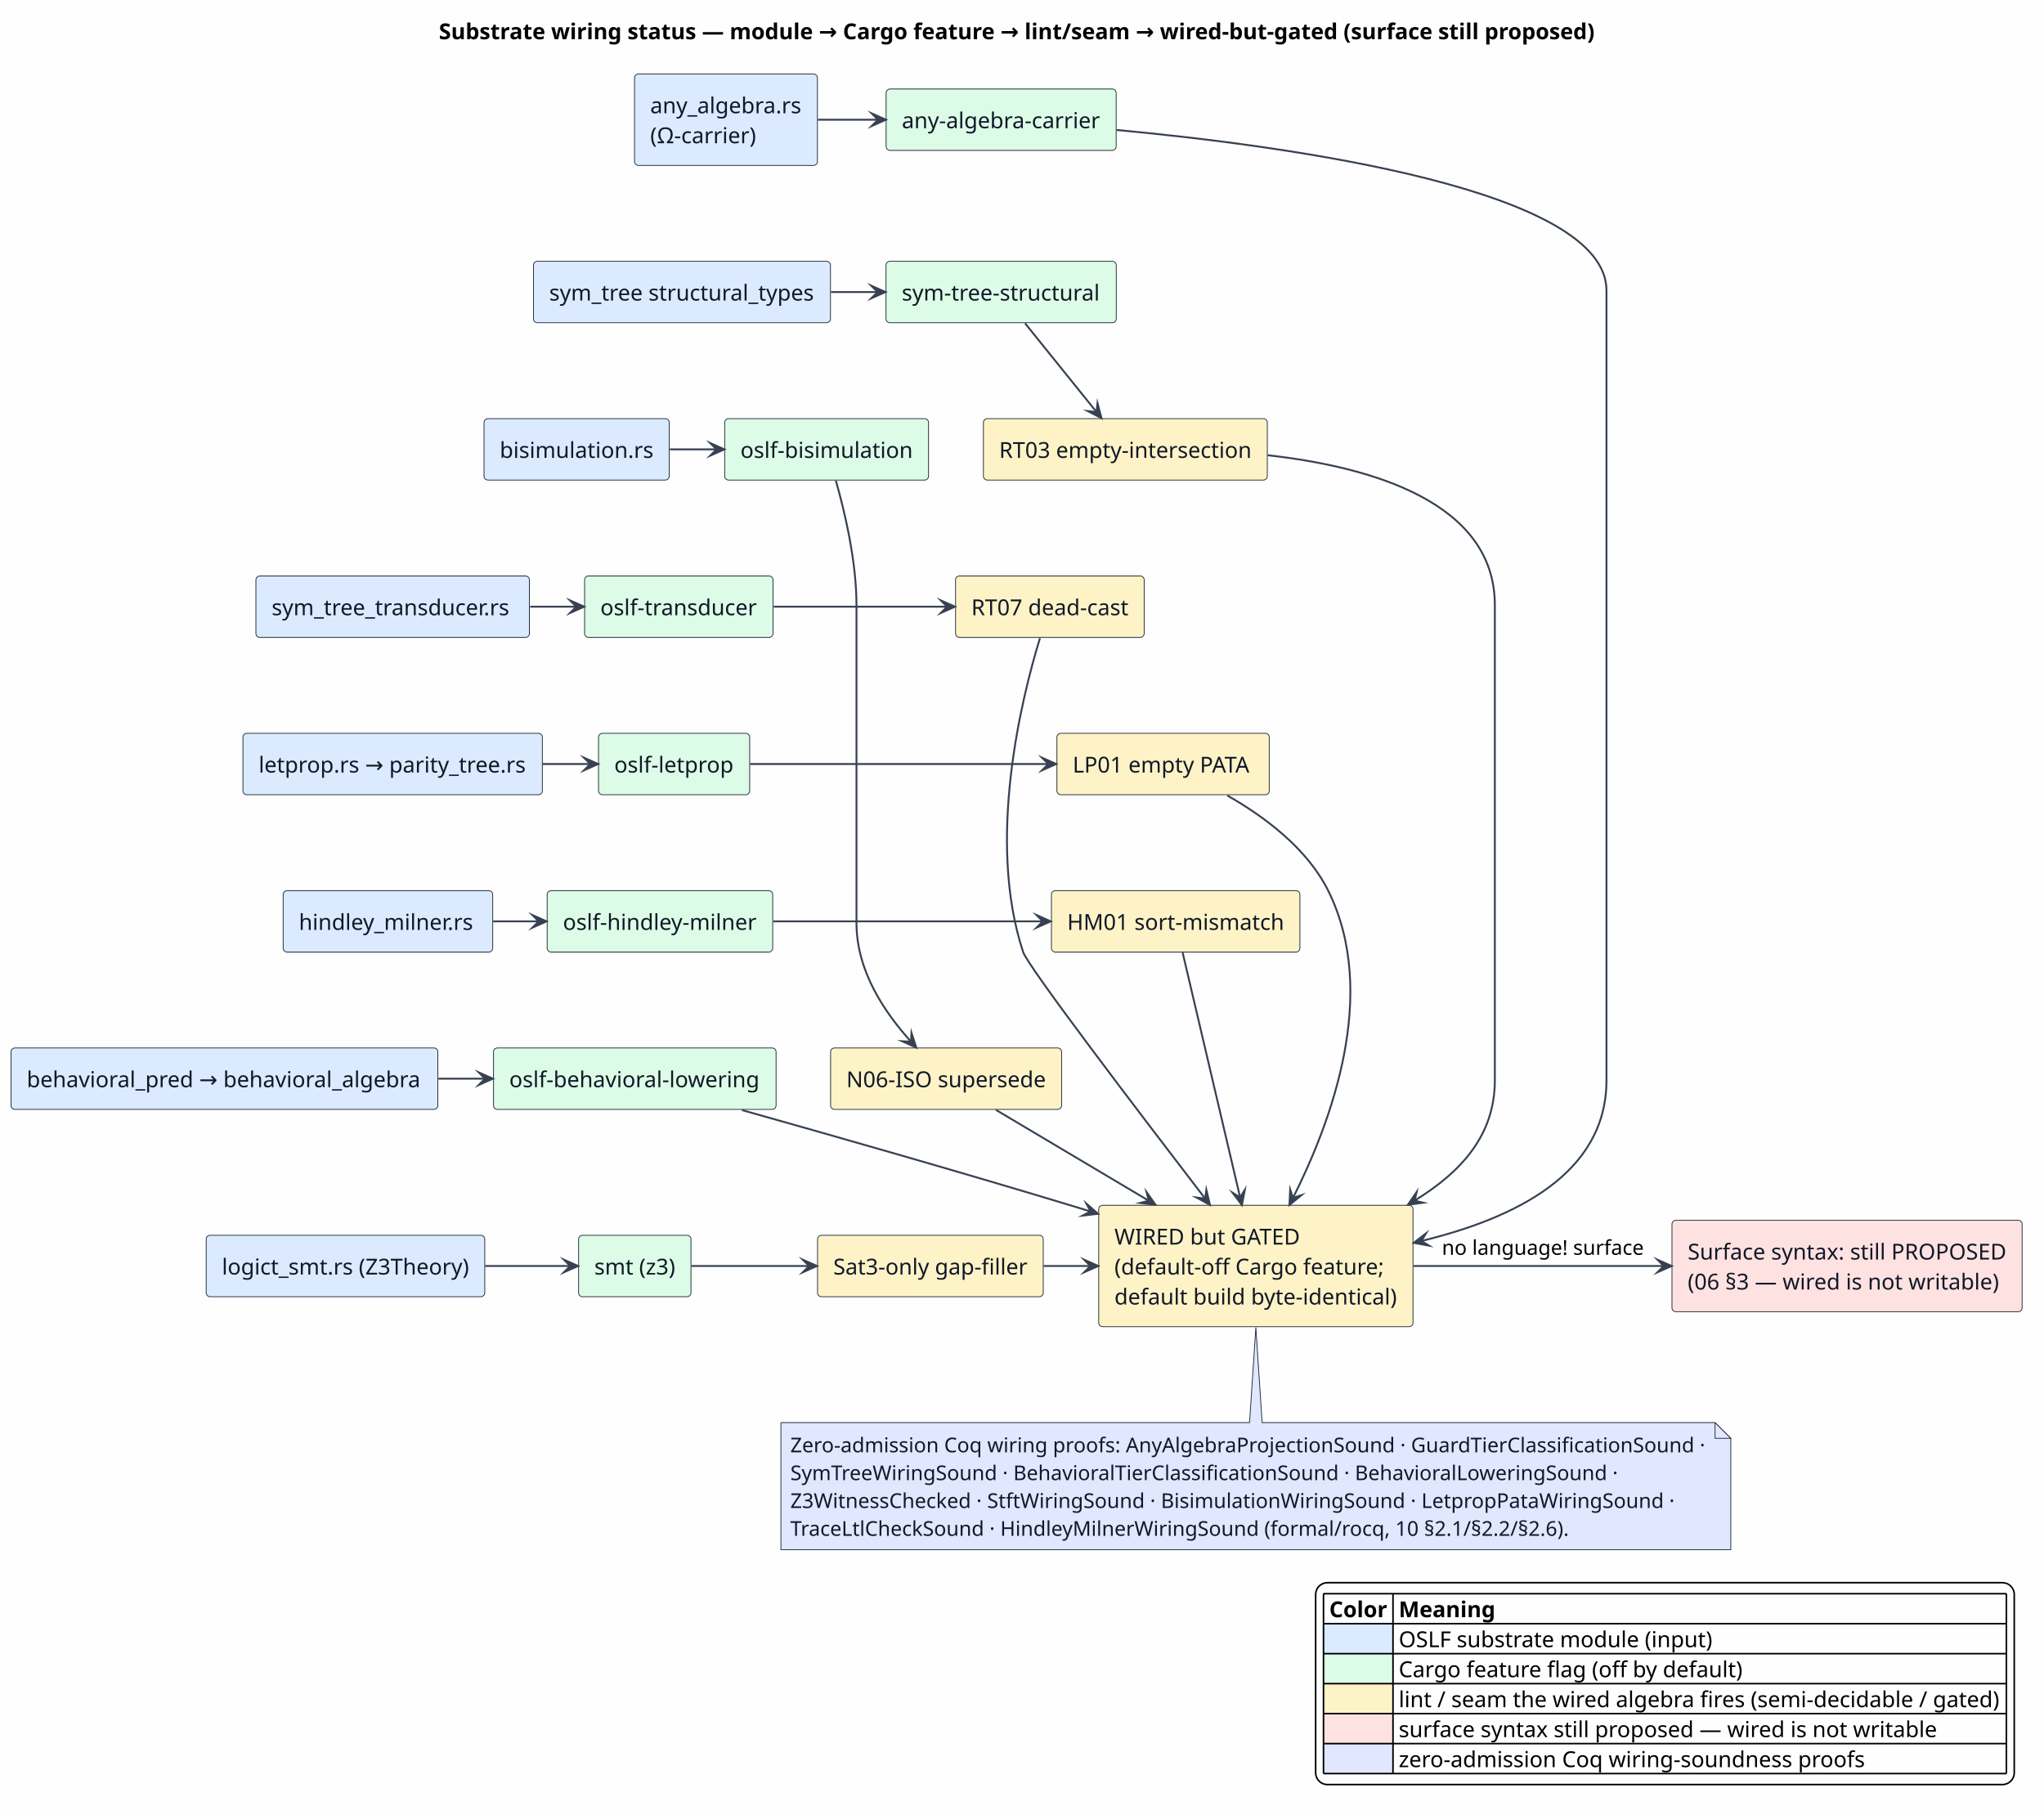
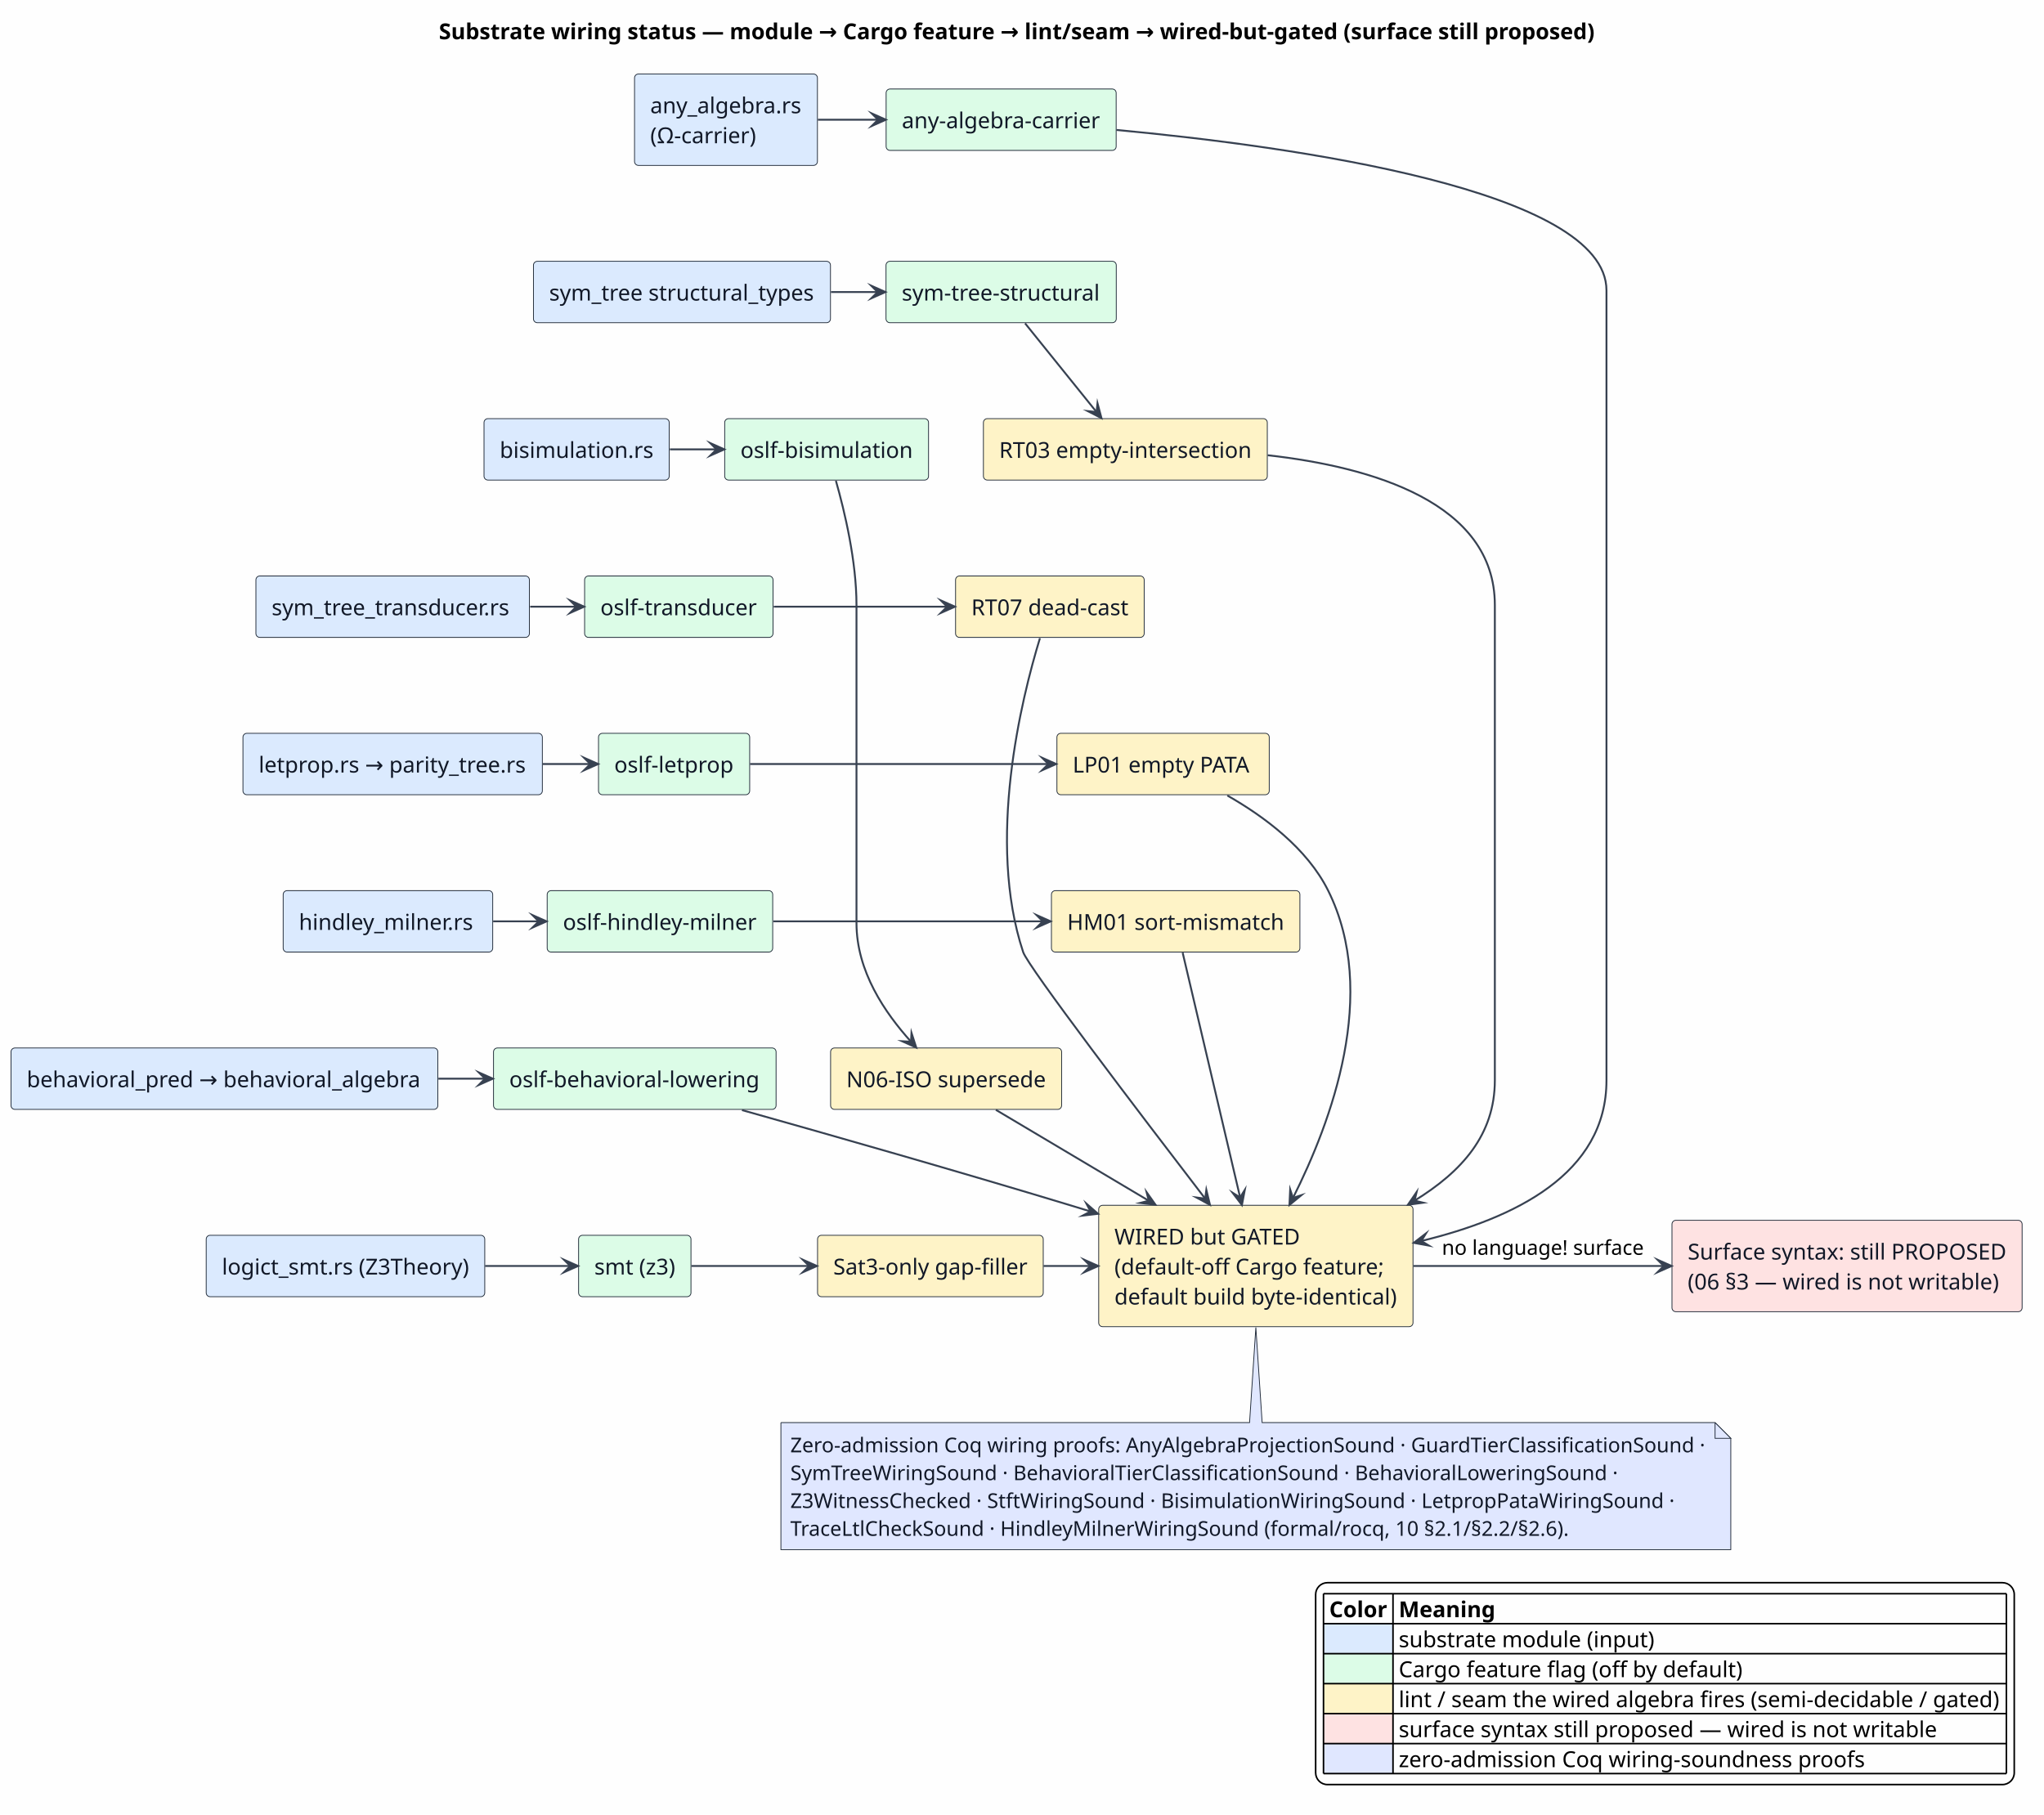
<svg xmlns="http://www.w3.org/2000/svg" contentStyleType="text/css" data-diagram-type="DESCRIPTION" height="1154px" preserveAspectRatio="none" style="width:1300px;height:1154px;background:#FEFEFE;" version="1.1" viewBox="0 0 1300 1154" width="1300px" zoomAndPan="magnify">
  <defs />
  <g>
    <rect fill="#FEFEFE" height="1154" style="stroke:none;stroke-width:1;" width="1300" x="0" y="0" />
    <g class="title" data-source-line="1">
      <text fill="#000000" font-family="sans-serif" font-size="14" font-weight="700" lengthAdjust="spacing" textLength="734.797" x="279.142" y="24.966">Substrate wiring status — module → Cargo feature → lint/seam → wired-but-gated (surface still proposed)</text>
    </g>
    <g class="entity" data-qualified-name="M_CAR" data-source-line="22" id="ent0001">
      <rect fill="#DBEAFE" height="58.136" rx="2.5" ry="2.5" style="stroke:#1F2937;stroke-width:0.5;" width="116.32" x="403.57" y="47.068" />
      <text fill="#111827" font-family="sans-serif" font-size="14" lengthAdjust="spacing" textLength="96.32" x="413.57" y="72.034">any_algebra.rs</text>
      <text fill="#111827" font-family="sans-serif" font-size="14" lengthAdjust="spacing" textLength="66.374" x="413.57" y="91.102">(Ω-carrier)</text>
    </g>
    <g class="entity" data-qualified-name="M_SYM" data-source-line="23" id="ent0002">
      <rect fill="#DBEAFE" height="39.068" rx="2.5" ry="2.5" style="stroke:#1F2937;stroke-width:0.5;" width="188.909" x="339.28" y="166.198" />
      <text fill="#111827" font-family="sans-serif" font-size="14" lengthAdjust="spacing" textLength="168.909" x="349.28" y="191.164">sym_tree structural_types</text>
    </g>
    <g class="entity" data-qualified-name="M_BIS" data-source-line="24" id="ent0003">
      <rect fill="#DBEAFE" height="39.068" rx="2.5" ry="2.5" style="stroke:#1F2937;stroke-width:0.5;" width="117.776" x="307.84" y="266.268" />
      <text fill="#111827" font-family="sans-serif" font-size="14" lengthAdjust="spacing" textLength="97.776" x="317.84" y="291.234">bisimulation.rs</text>
    </g>
    <g class="entity" data-qualified-name="M_TRA" data-source-line="25" id="ent0004">
      <rect fill="#DBEAFE" height="39.068" rx="2.5" ry="2.5" style="stroke:#1F2937;stroke-width:0.5;" width="173.943" x="162.76" y="366.338" />
      <text fill="#111827" font-family="sans-serif" font-size="14" lengthAdjust="spacing" textLength="153.943" x="172.76" y="391.304">sym_tree_transducer.rs</text>
    </g>
    <g class="entity" data-qualified-name="M_LET" data-source-line="26" id="ent0005">
      <rect fill="#DBEAFE" height="39.068" rx="2.5" ry="2.5" style="stroke:#1F2937;stroke-width:0.5;" width="190.42" x="154.52" y="466.408" />
      <text fill="#111827" font-family="sans-serif" font-size="14" lengthAdjust="spacing" textLength="170.42" x="164.52" y="491.374">letprop.rs → parity_tree.rs</text>
    </g>
    <g class="entity" data-qualified-name="M_HM" data-source-line="27" id="ent0006">
      <rect fill="#DBEAFE" height="39.068" rx="2.5" ry="2.5" style="stroke:#1F2937;stroke-width:0.5;" width="133.274" x="180.1" y="566.478" />
      <text fill="#111827" font-family="sans-serif" font-size="14" lengthAdjust="spacing" textLength="113.273" x="190.1" y="591.444">hindley_milner.rs</text>
    </g>
    <g class="entity" data-qualified-name="M_BL" data-source-line="28" id="ent0007">
      <rect fill="#DBEAFE" height="39.068" rx="2.5" ry="2.5" style="stroke:#1F2937;stroke-width:0.5;" width="271.466" x="7" y="666.538" />
      <text fill="#111827" font-family="sans-serif" font-size="14" lengthAdjust="spacing" textLength="251.466" x="17" y="691.504">behavioral_pred → behavioral_algebra</text>
    </g>
    <g class="entity" data-qualified-name="M_Z3" data-source-line="29" id="ent0008">
      <rect fill="#DBEAFE" height="39.068" rx="2.5" ry="2.5" style="stroke:#1F2937;stroke-width:0.5;" width="177.163" x="131.15" y="785.678" />
      <text fill="#111827" font-family="sans-serif" font-size="14" lengthAdjust="spacing" textLength="157.163" x="141.15" y="810.644">logict_smt.rs (Z3Theory)</text>
    </g>
    <g class="entity" data-qualified-name="F_CAR" data-source-line="32" id="ent0009">
      <rect fill="#DCFCE7" height="39.068" rx="2.5" ry="2.5" style="stroke:#1F2937;stroke-width:0.5;" width="146.308" x="563.58" y="56.598" />
      <text fill="#111827" font-family="sans-serif" font-size="14" lengthAdjust="spacing" textLength="126.308" x="573.58" y="81.564">any-algebra-carrier</text>
    </g>
    <g class="entity" data-qualified-name="F_SYM" data-source-line="33" id="ent0010">
      <rect fill="#DCFCE7" height="39.068" rx="2.5" ry="2.5" style="stroke:#1F2937;stroke-width:0.5;" width="146.447" x="563.51" y="166.198" />
      <text fill="#111827" font-family="sans-serif" font-size="14" lengthAdjust="spacing" textLength="126.448" x="573.51" y="191.164">sym-tree-structural</text>
    </g>
    <g class="entity" data-qualified-name="F_BIS" data-source-line="34" id="ent0011">
      <rect fill="#DCFCE7" height="39.068" rx="2.5" ry="2.5" style="stroke:#1F2937;stroke-width:0.5;" width="129.648" x="460.91" y="266.268" />
      <text fill="#111827" font-family="sans-serif" font-size="14" lengthAdjust="spacing" textLength="109.648" x="470.91" y="291.234">oslf-bisimulation</text>
    </g>
    <g class="entity" data-qualified-name="F_TRA" data-source-line="35" id="ent0012">
      <rect fill="#DCFCE7" height="39.068" rx="2.5" ry="2.5" style="stroke:#1F2937;stroke-width:0.5;" width="119.82" x="371.82" y="366.338" />
      <text fill="#111827" font-family="sans-serif" font-size="14" lengthAdjust="spacing" textLength="99.82" x="381.82" y="391.304">oslf-transducer</text>
    </g>
    <g class="entity" data-qualified-name="F_LET" data-source-line="36" id="ent0013">
      <rect fill="#DCFCE7" height="39.068" rx="2.5" ry="2.5" style="stroke:#1F2937;stroke-width:0.5;" width="96.146" x="380.66" y="466.408" />
      <text fill="#111827" font-family="sans-serif" font-size="14" lengthAdjust="spacing" textLength="76.146" x="390.66" y="491.374">oslf-letprop</text>
    </g>
    <g class="entity" data-qualified-name="F_HM" data-source-line="37" id="ent0014">
      <rect fill="#DCFCE7" height="39.068" rx="2.5" ry="2.5" style="stroke:#1F2937;stroke-width:0.5;" width="143.438" x="348.01" y="566.478" />
      <text fill="#111827" font-family="sans-serif" font-size="14" lengthAdjust="spacing" textLength="123.438" x="358.01" y="591.444">oslf-hindley-milner</text>
    </g>
    <g class="entity" data-qualified-name="F_BL" data-source-line="38" id="ent0015">
      <rect fill="#DCFCE7" height="39.068" rx="2.5" ry="2.5" style="stroke:#1F2937;stroke-width:0.5;" width="179.711" x="313.88" y="666.538" />
      <text fill="#111827" font-family="sans-serif" font-size="14" lengthAdjust="spacing" textLength="159.711" x="323.88" y="691.504">oslf-behavioral-lowering</text>
    </g>
    <g class="entity" data-qualified-name="F_Z3" data-source-line="39" id="ent0016">
      <rect fill="#DCFCE7" height="39.068" rx="2.5" ry="2.5" style="stroke:#1F2937;stroke-width:0.5;" width="71.478" x="367.99" y="785.678" />
      <text fill="#111827" font-family="sans-serif" font-size="14" lengthAdjust="spacing" textLength="51.478" x="377.99" y="810.644">smt (z3)</text>
    </g>
    <g class="entity" data-qualified-name="L_RT03" data-source-line="42" id="ent0017">
      <rect fill="#FEF3C7" height="39.068" rx="2.5" ry="2.5" style="stroke:#1F2937;stroke-width:0.5;" width="180.551" x="625.46" y="266.268" />
      <text fill="#111827" font-family="sans-serif" font-size="14" lengthAdjust="spacing" textLength="160.551" x="635.46" y="291.234">RT03 empty-intersection</text>
    </g>
    <g class="entity" data-qualified-name="L_RT07" data-source-line="43" id="ent0018">
      <rect fill="#FEF3C7" height="39.068" rx="2.5" ry="2.5" style="stroke:#1F2937;stroke-width:0.5;" width="119.96" x="607.75" y="366.338" />
      <text fill="#111827" font-family="sans-serif" font-size="14" lengthAdjust="spacing" textLength="99.96" x="617.75" y="391.304">RT07 dead-cast</text>
    </g>
    <g class="entity" data-qualified-name="L_LP01" data-source-line="44" id="ent0019">
      <rect fill="#FEF3C7" height="39.068" rx="2.5" ry="2.5" style="stroke:#1F2937;stroke-width:0.5;" width="135.038" x="672.21" y="466.408" />
      <text fill="#111827" font-family="sans-serif" font-size="14" lengthAdjust="spacing" textLength="115.038" x="682.21" y="491.374">LP01 empty PATA</text>
    </g>
    <g class="entity" data-qualified-name="L_HM01" data-source-line="45" id="ent0020">
      <rect fill="#FEF3C7" height="39.068" rx="2.5" ry="2.5" style="stroke:#1F2937;stroke-width:0.5;" width="158.025" x="668.72" y="566.478" />
      <text fill="#111827" font-family="sans-serif" font-size="14" lengthAdjust="spacing" textLength="138.025" x="678.72" y="591.444">HM01 sort-mismatch</text>
    </g>
    <g class="entity" data-qualified-name="L_N06" data-source-line="46" id="ent0021">
      <rect fill="#FEF3C7" height="39.068" rx="2.5" ry="2.5" style="stroke:#1F2937;stroke-width:0.5;" width="146.923" x="528.27" y="666.538" />
      <text fill="#111827" font-family="sans-serif" font-size="14" lengthAdjust="spacing" textLength="126.924" x="538.27" y="691.504">N06-ISO supersede</text>
    </g>
    <g class="entity" data-qualified-name="L_SAT" data-source-line="47" id="ent0022">
      <rect fill="#FEF3C7" height="39.068" rx="2.5" ry="2.5" style="stroke:#1F2937;stroke-width:0.5;" width="143.536" x="519.97" y="785.678" />
      <text fill="#111827" font-family="sans-serif" font-size="14" lengthAdjust="spacing" textLength="123.535" x="529.97" y="810.644">Sat3-only gap-filler</text>
    </g>
    <g class="entity" data-qualified-name="WG" data-source-line="50" id="ent0023">
      <rect fill="#FEF3C7" height="77.204" rx="2.5" ry="2.5" style="stroke:#1F2937;stroke-width:0.5;" width="199.899" x="698.78" y="766.608" />
      <text fill="#111827" font-family="sans-serif" font-size="14" lengthAdjust="spacing" textLength="118.999" x="708.78" y="791.574">WIRED but GATED</text>
      <text fill="#111827" font-family="sans-serif" font-size="14" lengthAdjust="spacing" textLength="171.849" x="708.78" y="810.642">(default-off Cargo feature;</text>
      <text fill="#111827" font-family="sans-serif" font-size="14" lengthAdjust="spacing" textLength="179.899" x="708.78" y="829.71">default build byte-identical)</text>
    </g>
    <g class="entity" data-qualified-name="PROP" data-source-line="51" id="ent0024">
      <rect fill="#FEE2E2" height="58.136" rx="2.5" ry="2.5" style="stroke:#1F2937;stroke-width:0.5;" width="222.691" x="1063.39" y="776.148" />
      <text fill="#111827" font-family="sans-serif" font-size="14" lengthAdjust="spacing" textLength="202.691" x="1073.39" y="801.114">Surface syntax: still PROPOSED</text>
      <text fill="#111827" font-family="sans-serif" font-size="14" lengthAdjust="spacing" textLength="198.267" x="1073.39" y="820.182">(06 §3 — wired is not writable)</text>
    </g>
    <g class="entity" data-qualified-name="GMN67" data-source-line="102" id="ent0068">
      <path d="M496.67,904.818 L496.67,985.642 A0,0 0 0 0 496.67,985.642 L1100.798,985.642 A0,0 0 0 0 1100.798,985.642 L1100.798,914.818 L1090.798,904.818 L802.73,904.818 L798.73,844.288 L794.73,904.818 L496.67,904.818 A0,0 0 0 0 496.67,904.818" fill="#E0E7FF" style="stroke:#1F2937;stroke-width:0.5;" />
      <path d="M1090.798,904.818 L1090.798,914.818 L1100.798,914.818 L1090.798,904.818" fill="#E0E7FF" style="stroke:#1F2937;stroke-width:0.5;" />
      <text fill="#111827" font-family="sans-serif" font-size="13" lengthAdjust="spacing" textLength="583.128" x="502.67" y="923.715">Zero-admission Coq wiring proofs: AnyAlgebraProjectionSound · GuardTierClassificationSound ·</text>
      <text fill="#111827" font-family="sans-serif" font-size="13" lengthAdjust="spacing" textLength="528.06" x="502.67" y="941.421">SymTreeWiringSound · BehavioralTierClassificationSound · BehavioralLoweringSound ·</text>
      <text fill="#111827" font-family="sans-serif" font-size="13" lengthAdjust="spacing" textLength="562.666" x="502.67" y="959.127">Z3WitnessChecked · StftWiringSound · BisimulationWiringSound · LetpropPataWiringSound ·</text>
      <text fill="#111827" font-family="sans-serif" font-size="13" lengthAdjust="spacing" textLength="496.561" x="502.67" y="976.833">TraceLtlCheckSound · HindleyMilnerWiringSound (formal/rocq, 10 §2.1/§2.2/§2.6).</text>
    </g>
    <g class="link" data-entity-1="ent0001" data-entity-2="ent0009" data-link-type="dependency" data-source-line="53" id="lnk25">
      <path d="M520.18,76.138 C534.6,76.138 544.01,76.138 558.43,76.138" fill="none" id="M_CAR-to-F_CAR" style="stroke:#374151;stroke-width:1.2;" />
      <polygon fill="#374151" points="563.43,76.138,554.43,72.138,558.43,76.138,554.43,80.138,563.43,76.138" style="stroke:#374151;stroke-width:1.2;stroke-linejoin:miter;stroke-miterlimit:10;" />
    </g>
    <g class="link" data-entity-1="ent0002" data-entity-2="ent0010" data-link-type="dependency" data-source-line="54" id="lnk26">
      <path d="M528.49,185.738 C540.05,185.738 546.61,185.738 558.16,185.738" fill="none" id="M_SYM-to-F_SYM" style="stroke:#374151;stroke-width:1.2;" />
      <polygon fill="#374151" points="563.16,185.738,554.16,181.738,558.16,185.738,554.16,189.738,563.16,185.738" style="stroke:#374151;stroke-width:1.2;stroke-linejoin:miter;stroke-miterlimit:10;" />
    </g>
    <g class="link" data-entity-1="ent0003" data-entity-2="ent0011" data-link-type="dependency" data-source-line="55" id="lnk27">
      <path d="M426.05,285.808 C437.6,285.808 444.15,285.808 455.7,285.808" fill="none" id="M_BIS-to-F_BIS" style="stroke:#374151;stroke-width:1.2;" />
      <polygon fill="#374151" points="460.7,285.808,451.7,281.808,455.7,285.808,451.7,289.808,460.7,285.808" style="stroke:#374151;stroke-width:1.2;stroke-linejoin:miter;stroke-miterlimit:10;" />
    </g>
    <g class="link" data-entity-1="ent0004" data-entity-2="ent0012" data-link-type="dependency" data-source-line="56" id="lnk28">
      <path d="M337.18,385.868 C348.63,385.868 355.08,385.868 366.53,385.868" fill="none" id="M_TRA-to-F_TRA" style="stroke:#374151;stroke-width:1.2;" />
      <polygon fill="#374151" points="371.53,385.868,362.53,381.868,366.53,385.868,362.53,389.868,371.53,385.868" style="stroke:#374151;stroke-width:1.2;stroke-linejoin:miter;stroke-miterlimit:10;" />
    </g>
    <g class="link" data-entity-1="ent0005" data-entity-2="ent0013" data-link-type="dependency" data-source-line="57" id="lnk29">
      <path d="M345.18,485.938 C356.93,485.938 363.68,485.938 375.43,485.938" fill="none" id="M_LET-to-F_LET" style="stroke:#374151;stroke-width:1.2;" />
      <polygon fill="#374151" points="380.43,485.938,371.43,481.938,375.43,485.938,371.43,489.938,380.43,485.938" style="stroke:#374151;stroke-width:1.2;stroke-linejoin:miter;stroke-miterlimit:10;" />
    </g>
    <g class="link" data-entity-1="ent0006" data-entity-2="ent0014" data-link-type="dependency" data-source-line="58" id="lnk30">
      <path d="M313.64,586.008 C324.96,586.008 331.29,586.008 342.62,586.008" fill="none" id="M_HM-to-F_HM" style="stroke:#374151;stroke-width:1.2;" />
      <polygon fill="#374151" points="347.62,586.008,338.62,582.008,342.62,586.008,338.62,590.008,347.62,586.008" style="stroke:#374151;stroke-width:1.2;stroke-linejoin:miter;stroke-miterlimit:10;" />
    </g>
    <g class="link" data-entity-1="ent0007" data-entity-2="ent0015" data-link-type="dependency" data-source-line="59" id="lnk31">
      <path d="M278.84,686.078 C290.39,686.078 296.93,686.078 308.48,686.078" fill="none" id="M_BL-to-F_BL" style="stroke:#374151;stroke-width:1.2;" />
      <polygon fill="#374151" points="313.48,686.078,304.48,682.078,308.48,686.078,304.48,690.078,313.48,686.078" style="stroke:#374151;stroke-width:1.2;stroke-linejoin:miter;stroke-miterlimit:10;" />
    </g>
    <g class="link" data-entity-1="ent0008" data-entity-2="ent0016" data-link-type="dependency" data-source-line="60" id="lnk32">
      <path d="M308.5,805.208 C328.21,805.208 342.93,805.208 362.65,805.208" fill="none" id="M_Z3-to-F_Z3" style="stroke:#374151;stroke-width:1.2;" />
      <polygon fill="#374151" points="367.65,805.208,358.65,801.208,362.65,805.208,358.65,809.208,367.65,805.208" style="stroke:#374151;stroke-width:1.2;stroke-linejoin:miter;stroke-miterlimit:10;" />
    </g>
    <g class="link" data-entity-1="ent0010" data-entity-2="ent0017" data-link-type="dependency" data-source-line="62" id="lnk33">
      <path d="M651.96,205.648 C665.95,223.008 683.433,244.714 697.413,262.065" fill="none" id="F_SYM-to-L_RT03" style="stroke:#374151;stroke-width:1.2;" />
      <polygon fill="#374151" points="700.55,265.958,698.018,256.44,697.413,262.065,691.788,261.46,700.55,265.958" style="stroke:#374151;stroke-width:1.2;stroke-linejoin:miter;stroke-miterlimit:10;" />
    </g>
    <g class="link" data-entity-1="ent0012" data-entity-2="ent0018" data-link-type="dependency" data-source-line="63" id="lnk34">
      <path d="M492.12,385.868 C530.53,385.868 563.95,385.868 602.36,385.868" fill="none" id="F_TRA-to-L_RT07" style="stroke:#374151;stroke-width:1.2;" />
      <polygon fill="#374151" points="607.36,385.868,598.36,381.868,602.36,385.868,598.36,389.868,607.36,385.868" style="stroke:#374151;stroke-width:1.2;stroke-linejoin:miter;stroke-miterlimit:10;" />
    </g>
    <g class="link" data-entity-1="ent0013" data-entity-2="ent0019" data-link-type="dependency" data-source-line="64" id="lnk35">
      <path d="M477.02,485.938 C541.93,485.938 601.84,485.938 666.75,485.938" fill="none" id="F_LET-to-L_LP01" style="stroke:#374151;stroke-width:1.2;" />
      <polygon fill="#374151" points="671.75,485.938,662.75,481.938,666.75,485.938,662.75,489.938,671.75,485.938" style="stroke:#374151;stroke-width:1.2;stroke-linejoin:miter;stroke-miterlimit:10;" />
    </g>
    <g class="link" data-entity-1="ent0014" data-entity-2="ent0020" data-link-type="dependency" data-source-line="65" id="lnk36">
      <path d="M491.8,586.008 C550.62,586.008 604.44,586.008 663.25,586.008" fill="none" id="F_HM-to-L_HM01" style="stroke:#374151;stroke-width:1.2;" />
      <polygon fill="#374151" points="668.25,586.008,659.25,582.008,663.25,586.008,659.25,590.008,668.25,586.008" style="stroke:#374151;stroke-width:1.2;stroke-linejoin:miter;stroke-miterlimit:10;" />
    </g>
    <g class="link" data-entity-1="ent0011" data-entity-2="ent0021" data-link-type="dependency" data-source-line="66" id="lnk37">
      <path d="M531.64,305.758 C537.22,325.358 544.73,356.948 544.73,384.868 C544.73,384.868 544.73,384.868 544.73,587.008 C544.73,617.928 562.831,644.086 579.411,662.566" fill="none" id="F_BIS-to-L_N06" style="stroke:#374151;stroke-width:1.2;" />
      <polygon fill="#374151" points="582.75,666.288,579.717,656.918,579.411,662.566,573.762,662.26,582.75,666.288" style="stroke:#374151;stroke-width:1.2;stroke-linejoin:miter;stroke-miterlimit:10;" />
    </g>
    <g class="link" data-entity-1="ent0016" data-entity-2="ent0022" data-link-type="dependency" data-source-line="67" id="lnk38">
      <path d="M439.72,805.208 C466.34,805.208 487.96,805.208 514.58,805.208" fill="none" id="F_Z3-to-L_SAT" style="stroke:#374151;stroke-width:1.2;" />
      <polygon fill="#374151" points="519.58,805.208,510.58,801.208,514.58,805.208,510.58,809.208,519.58,805.208" style="stroke:#374151;stroke-width:1.2;stroke-linejoin:miter;stroke-miterlimit:10;" />
    </g>
    <g class="link" data-entity-1="ent0009" data-entity-2="ent0023" data-link-type="dependency" data-source-line="69" id="lnk39">
      <path d="M710.05,82.648 C821.76,93.088 1021.73,120.718 1021.73,184.738 C1021.73,184.738 1021.73,184.738 1021.73,687.078 C1021.73,746.768 963.189,774.928 903.999,789.308" fill="none" id="F_CAR-to-WG" style="stroke:#374151;stroke-width:1.2;" />
      <polygon fill="#374151" points="899.14,790.488,908.83,792.25,903.999,789.308,906.941,784.476,899.14,790.488" style="stroke:#374151;stroke-width:1.2;stroke-linejoin:miter;stroke-miterlimit:10;" />
    </g>
    <g class="link" data-entity-1="ent0015" data-entity-2="ent0023" data-link-type="dependency" data-source-line="70" id="lnk40">
      <path d="M471.91,706.058 C528.08,721.838 609.74,745.108 680.73,766.608 C686.49,768.358 687.635,768.686 693.595,770.536" fill="none" id="F_BL-to-WG" style="stroke:#374151;stroke-width:1.2;" />
      <polygon fill="#374151" points="698.37,772.018,690.96,765.53,693.595,770.536,688.589,773.17,698.37,772.018" style="stroke:#374151;stroke-width:1.2;stroke-linejoin:miter;stroke-miterlimit:10;" />
    </g>
    <g class="link" data-entity-1="ent0017" data-entity-2="ent0023" data-link-type="dependency" data-source-line="71" id="lnk41">
      <path d="M806.25,289.538 C872.45,296.968 950.73,319.558 950.73,384.868 C950.73,384.868 950.73,384.868 950.73,687.078 C950.73,721.888 929.666,745.174 899.686,763.654" fill="none" id="L_RT03-to-WG" style="stroke:#374151;stroke-width:1.2;" />
      <polygon fill="#374151" points="895.43,766.278,905.19,764.96,899.686,763.654,900.992,758.15,895.43,766.278" style="stroke:#374151;stroke-width:1.2;stroke-linejoin:miter;stroke-miterlimit:10;" />
    </g>
    <g class="link" data-entity-1="ent0018" data-entity-2="ent0023" data-link-type="dependency" data-source-line="72" id="lnk42">
      <path d="M661.41,405.898 C649.57,444.618 627.31,534.878 650.73,605.538 C653.81,614.828 724.275,707.362 766.505,762.372" fill="none" id="L_RT07-to-WG" style="stroke:#374151;stroke-width:1.2;" />
      <polygon fill="#374151" points="769.55,766.338,767.242,756.763,766.505,762.372,760.897,761.635,769.55,766.338" style="stroke:#374151;stroke-width:1.2;stroke-linejoin:miter;stroke-miterlimit:10;" />
    </g>
    <g class="link" data-entity-1="ent0019" data-entity-2="ent0023" data-link-type="dependency" data-source-line="73" id="lnk43">
      <path d="M780.58,505.968 C804.01,519.298 831.35,539.548 844.73,566.478 C877.2,631.788 846.774,713.3 822.344,761.94" fill="none" id="L_LP01-to-WG" style="stroke:#374151;stroke-width:1.2;" />
      <polygon fill="#374151" points="820.1,766.408,827.714,760.161,822.344,761.94,820.565,756.57,820.1,766.408" style="stroke:#374151;stroke-width:1.2;stroke-linejoin:miter;stroke-miterlimit:10;" />
    </g>
    <g class="link" data-entity-1="ent0020" data-entity-2="ent0023" data-link-type="dependency" data-source-line="74" id="lnk44">
      <path d="M752.17,605.908 C760.55,641.618 777.727,714.76 788.727,761.59" fill="none" id="L_HM01-to-WG" style="stroke:#374151;stroke-width:1.2;" />
      <polygon fill="#374151" points="789.87,766.458,791.706,756.782,788.727,761.59,783.918,758.611,789.87,766.458" style="stroke:#374151;stroke-width:1.2;stroke-linejoin:miter;stroke-miterlimit:10;" />
    </g>
    <g class="link" data-entity-1="ent0021" data-entity-2="ent0023" data-link-type="dependency" data-source-line="75" id="lnk45">
      <path d="M633.38,705.898 C660.68,722.128 696.662,743.523 730.622,763.713" fill="none" id="L_N06-to-WG" style="stroke:#374151;stroke-width:1.2;" />
      <polygon fill="#374151" points="734.92,766.268,729.228,758.23,730.622,763.713,725.14,765.107,734.92,766.268" style="stroke:#374151;stroke-width:1.2;stroke-linejoin:miter;stroke-miterlimit:10;" />
    </g>
    <g class="link" data-entity-1="ent0022" data-entity-2="ent0023" data-link-type="dependency" data-source-line="76" id="lnk46">
      <path d="M663.7,805.208 C675.3,805.208 681.91,805.208 693.51,805.208" fill="none" id="L_SAT-to-WG" style="stroke:#374151;stroke-width:1.2;" />
      <polygon fill="#374151" points="698.51,805.208,689.51,801.208,693.51,805.208,689.51,809.208,698.51,805.208" style="stroke:#374151;stroke-width:1.2;stroke-linejoin:miter;stroke-miterlimit:10;" />
    </g>
    <g class="link" data-entity-1="ent0023" data-entity-2="ent0024" data-link-type="dependency" data-source-line="78" id="lnk47">
      <path d="M899,805.208 C949.58,805.208 1006.08,805.208 1058.16,805.208" fill="none" id="WG-to-PROP" style="stroke:#374151;stroke-width:1.2;" />
      <polygon fill="#374151" points="1063.16,805.208,1054.16,801.208,1058.16,805.208,1054.16,809.208,1063.16,805.208" style="stroke:#374151;stroke-width:1.2;stroke-linejoin:miter;stroke-miterlimit:10;" />
      <text fill="#000000" font-family="sans-serif" font-size="13" lengthAdjust="spacing" textLength="128.453" x="917.03" y="798.105">no language! surface</text>
    </g>
    <g class="legend" data-source-line="108">
      <rect fill="none" height="128.407" rx="7.5" ry="7.5" style="stroke:#000000;stroke-width:1;" width="444.32" x="836.761" y="1006.642" />
      <text fill="#000000" font-family="sans-serif" font-size="14" font-weight="700" lengthAdjust="spacing" textLength="36.918" x="845.401" y="1028.608">Color</text>
      <text fill="#000000" font-family="sans-serif" font-size="14" font-weight="700" lengthAdjust="spacing" textLength="61.18" x="889.599" y="1028.608">Meaning</text>
      <rect fill="#DBEAFE" height="19.068" style="stroke:none;stroke-width:1;" width="44.198" x="841.761" y="1032.71" />
      <text fill="#000000" font-family="sans-serif" font-size="14" lengthAdjust="spacing" textLength="3.64" x="841.761" y="1047.676"> </text>
-       <text fill="#000000" font-family="sans-serif" font-size="14" lengthAdjust="spacing" textLength="199.765" x="889.599" y="1047.676">OSLF substrate module (input)</text>
+       <text fill="#000000" font-family="sans-serif" font-size="14" lengthAdjust="spacing" textLength="162.903" x="889.599" y="1047.676">substrate module (input)</text>
      <rect fill="#DCFCE7" height="19.068" style="stroke:none;stroke-width:1;" width="44.198" x="841.761" y="1051.778" />
      <text fill="#000000" font-family="sans-serif" font-size="14" lengthAdjust="spacing" textLength="3.64" x="841.761" y="1066.744"> </text>
      <text fill="#000000" font-family="sans-serif" font-size="14" lengthAdjust="spacing" textLength="219.351" x="889.599" y="1066.744">Cargo feature flag (off by default)</text>
      <rect fill="#FEF3C7" height="19.068" style="stroke:none;stroke-width:1;" width="44.198" x="841.761" y="1070.846" />
      <text fill="#000000" font-family="sans-serif" font-size="14" lengthAdjust="spacing" textLength="3.64" x="841.761" y="1085.812"> </text>
      <text fill="#000000" font-family="sans-serif" font-size="14" lengthAdjust="spacing" textLength="382.843" x="889.599" y="1085.812">lint / seam the wired algebra fires (semi-decidable / gated)</text>
      <rect fill="#FEE2E2" height="19.068" style="stroke:none;stroke-width:1;" width="44.198" x="841.761" y="1089.914" />
      <text fill="#000000" font-family="sans-serif" font-size="14" lengthAdjust="spacing" textLength="3.64" x="841.761" y="1104.88"> </text>
      <text fill="#000000" font-family="sans-serif" font-size="14" lengthAdjust="spacing" textLength="342.929" x="889.599" y="1104.88">surface syntax still proposed — wired is not writable</text>
      <rect fill="#E0E7FF" height="19.068" style="stroke:none;stroke-width:1;" width="44.198" x="841.761" y="1108.982" />
      <text fill="#000000" font-family="sans-serif" font-size="14" lengthAdjust="spacing" textLength="3.64" x="841.761" y="1123.947"> </text>
      <text fill="#000000" font-family="sans-serif" font-size="14" lengthAdjust="spacing" textLength="297.079" x="889.599" y="1123.947">zero-admission Coq wiring-soundness proofs</text>
      <line style="stroke:#000000;stroke-width:1;" x1="841.761" x2="1276.081" y1="1013.642" y2="1013.642" />
      <line style="stroke:#000000;stroke-width:1;" x1="841.761" x2="1276.081" y1="1032.71" y2="1032.71" />
      <line style="stroke:#000000;stroke-width:1;" x1="841.761" x2="1276.081" y1="1051.778" y2="1051.778" />
      <line style="stroke:#000000;stroke-width:1;" x1="841.761" x2="1276.081" y1="1070.846" y2="1070.846" />
      <line style="stroke:#000000;stroke-width:1;" x1="841.761" x2="1276.081" y1="1089.914" y2="1089.914" />
      <line style="stroke:#000000;stroke-width:1;" x1="841.761" x2="1276.081" y1="1108.982" y2="1108.982" />
      <line style="stroke:#000000;stroke-width:1;" x1="841.761" x2="1276.081" y1="1128.05" y2="1128.05" />
      <line style="stroke:#000000;stroke-width:1;" x1="841.761" x2="841.761" y1="1013.642" y2="1128.05" />
      <line style="stroke:#000000;stroke-width:1;" x1="885.959" x2="885.959" y1="1013.642" y2="1128.05" />
      <line style="stroke:#000000;stroke-width:1;" x1="1276.081" x2="1276.081" y1="1013.642" y2="1128.05" />
    </g>
  </g>
</svg>
